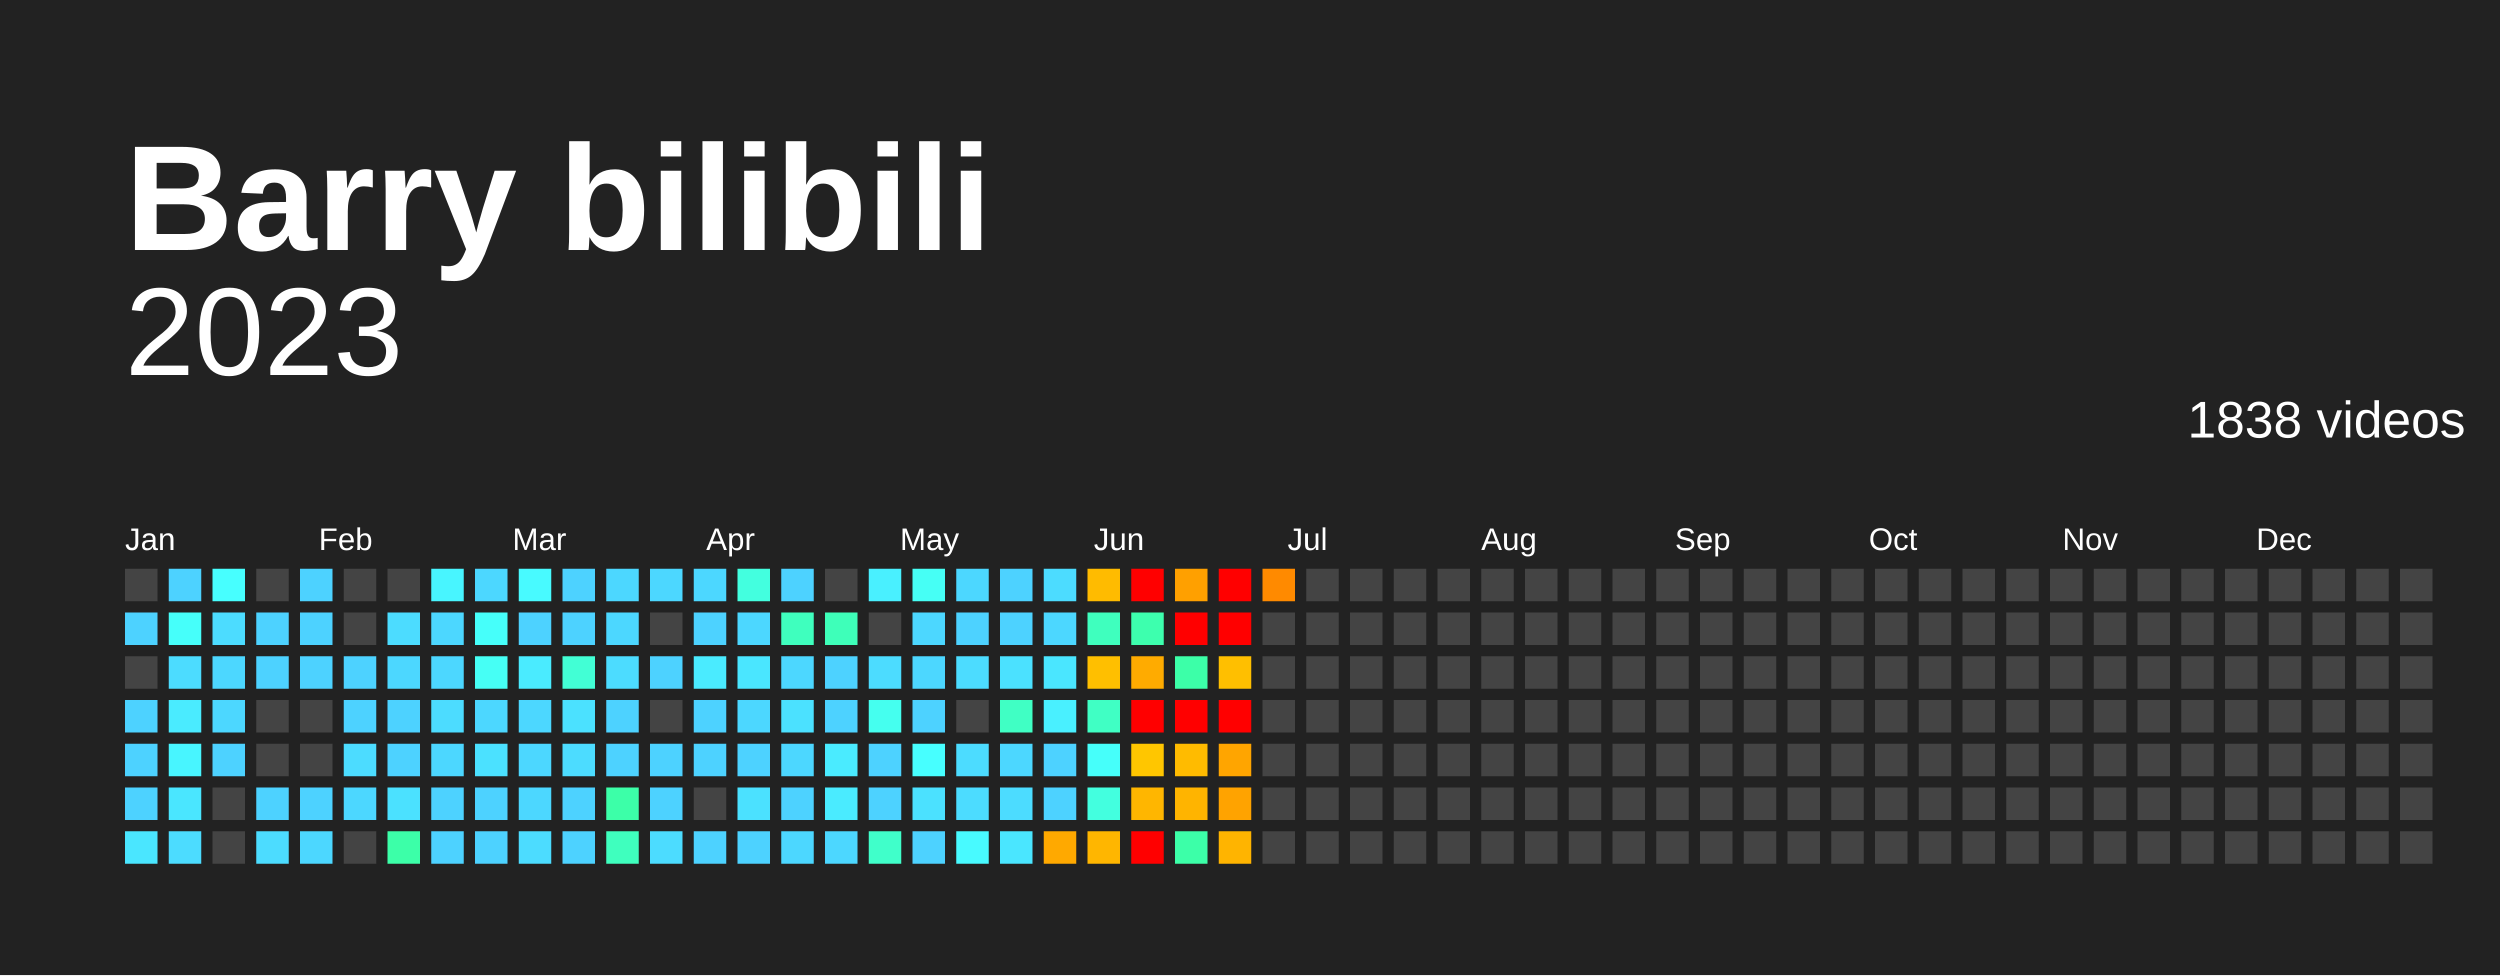
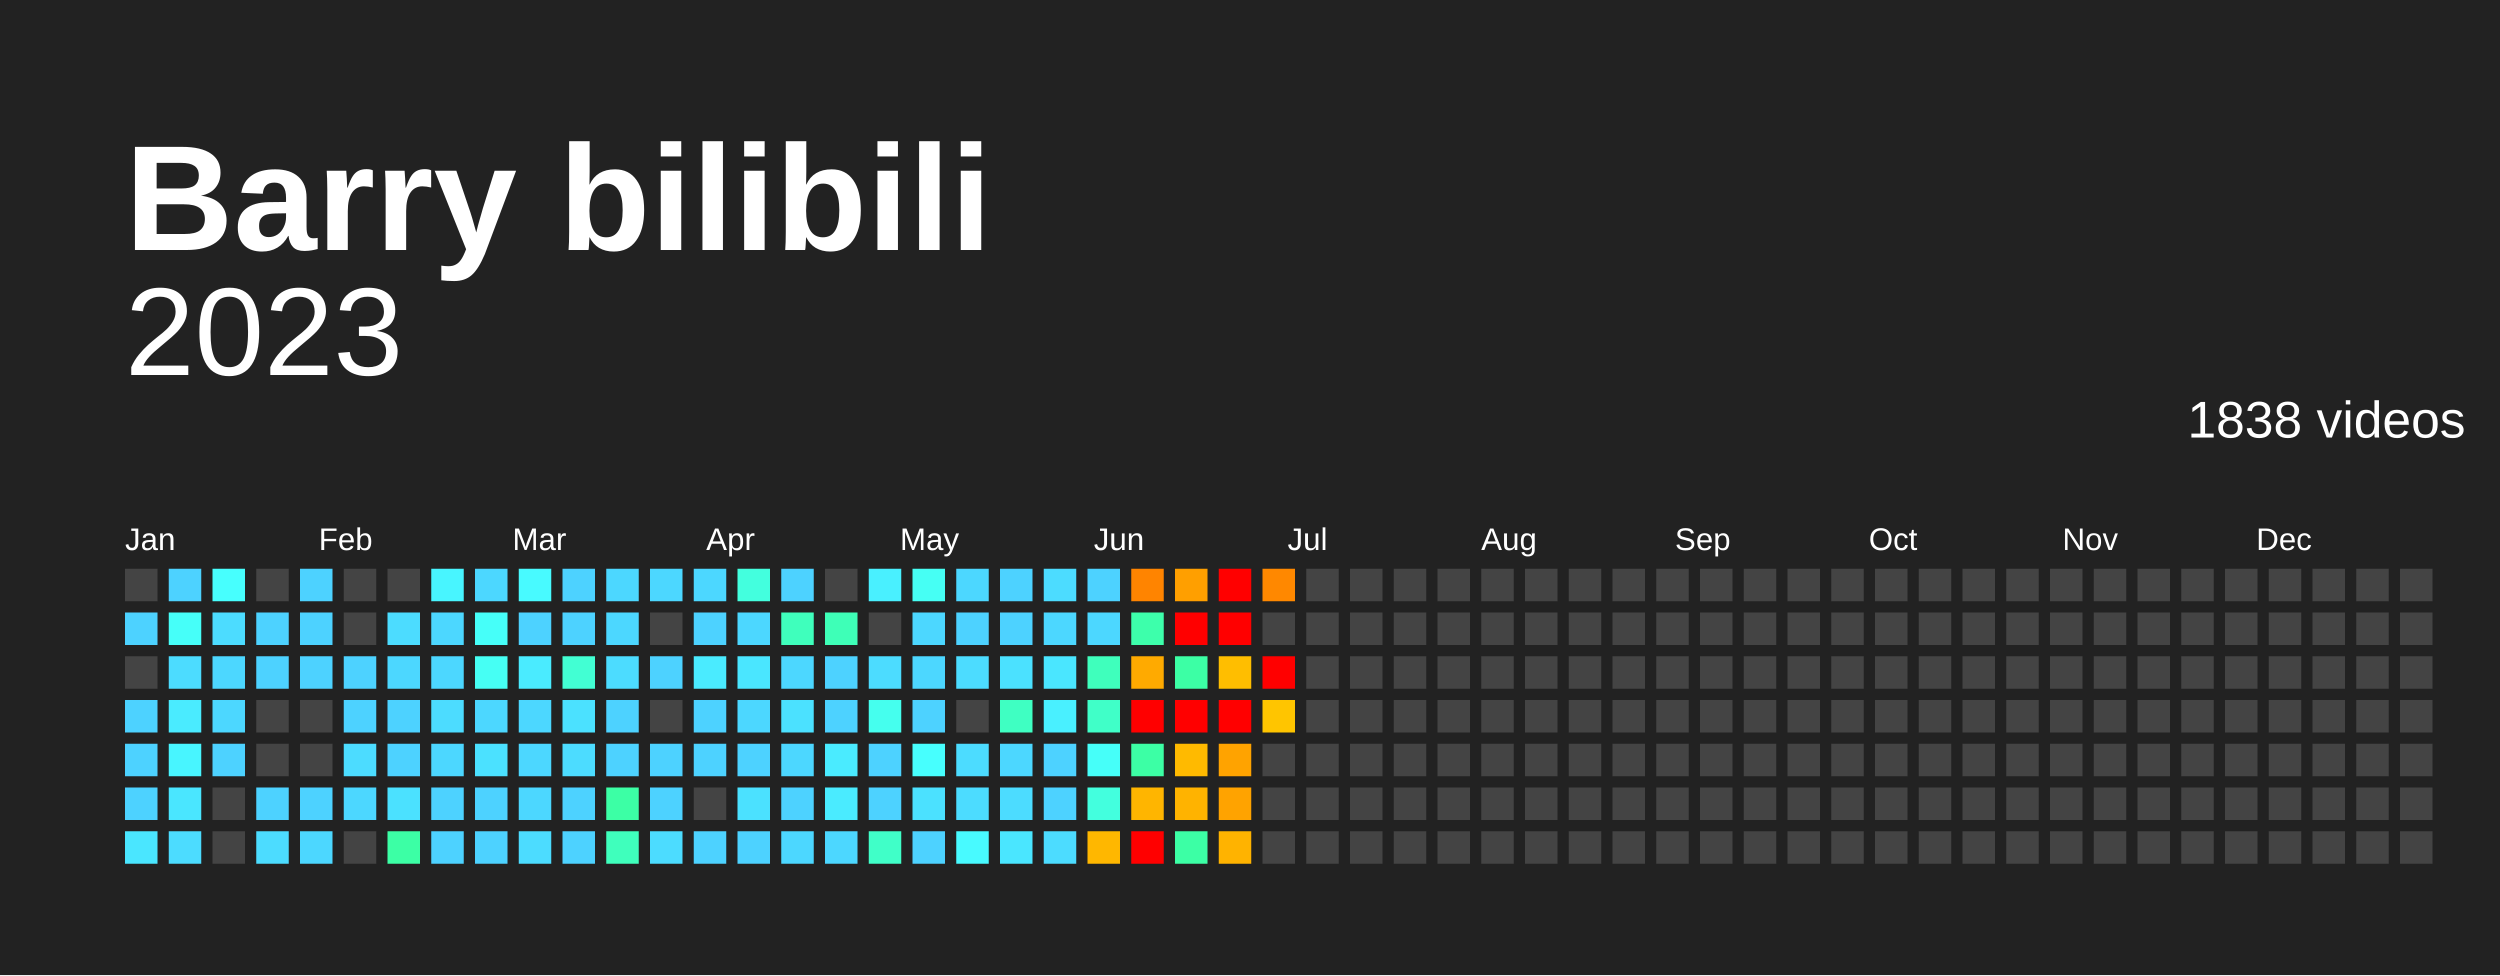
<svg xmlns="http://www.w3.org/2000/svg" baseProfile="full" height="78mm" version="1.1" viewBox="0,0,200,78" width="200mm">
  <defs />
  <rect fill="#222222" height="78" width="200" x="0" y="0" />
  <text fill="#FFFFFF" style="font-size:12px; font-family:Arial; font-weight:bold;" x="10" y="20">Barry bilibili</text>
  <text alignment-baseline="hanging" fill="#FFFFFF" style="font-size:10.0px; font-family:Arial;" x="10" y="30">2023</text>
  <text alignment-baseline="hanging" fill="#FFFFFF" style="font-size:4.125px; font-family:Arial;" x="175" y="35">1838 videos</text>
  <text fill="#FFFFFF" style="font-size:2.5px; font-family:Arial" x="10.0" y="44">Jan</text>
  <text fill="#FFFFFF" style="font-size:2.5px; font-family:Arial" x="25.5" y="44">Feb</text>
  <text fill="#FFFFFF" style="font-size:2.5px; font-family:Arial" x="41.0" y="44">Mar</text>
  <text fill="#FFFFFF" style="font-size:2.5px; font-family:Arial" x="56.5" y="44">Apr</text>
  <text fill="#FFFFFF" style="font-size:2.5px; font-family:Arial" x="72.0" y="44">May</text>
  <text fill="#FFFFFF" style="font-size:2.5px; font-family:Arial" x="87.5" y="44">Jun</text>
  <text fill="#FFFFFF" style="font-size:2.5px; font-family:Arial" x="103.0" y="44">Jul</text>
  <text fill="#FFFFFF" style="font-size:2.5px; font-family:Arial" x="118.5" y="44">Aug</text>
  <text fill="#FFFFFF" style="font-size:2.5px; font-family:Arial" x="134.0" y="44">Sep</text>
  <text fill="#FFFFFF" style="font-size:2.5px; font-family:Arial" x="149.5" y="44">Oct</text>
  <text fill="#FFFFFF" style="font-size:2.5px; font-family:Arial" x="165.0" y="44">Nov</text>
  <text fill="#FFFFFF" style="font-size:2.5px; font-family:Arial" x="180.5" y="44">Dec</text>
  <rect fill="#444444" height="2.6" width="2.6" x="10.0" y="45.5" />
  <rect fill="#4dd2ff" height="2.6" width="2.6" x="10.0" y="49.0" />
  <rect fill="#444444" height="2.6" width="2.6" x="10.0" y="52.5" />
  <rect fill="#4dd2ff" height="2.6" width="2.6" x="10.0" y="56.0" />
  <rect fill="#4dd2ff" height="2.6" width="2.6" x="10.0" y="59.5" />
  <rect fill="#4dd2ff" height="2.6" width="2.6" x="10.0" y="63.0" />
  <rect fill="#4ae6ff" height="2.6" width="2.6" x="10.0" y="66.5" />
  <rect fill="#4dd2ff" height="2.6" width="2.6" x="13.5" y="45.5" />
-   <rect fill="#46fffa" height="2.6" width="2.6" x="13.5" y="49.0" />
+   <rect fill="#46fff9" height="2.6" width="2.6" x="13.5" y="49.0" />
  <rect fill="#4cdcff" height="2.6" width="2.6" x="13.5" y="52.5" />
  <rect fill="#4aebff" height="2.6" width="2.6" x="13.5" y="56.0" />
  <rect fill="#48f5ff" height="2.6" width="2.6" x="13.5" y="59.5" />
  <rect fill="#4ae6ff" height="2.6" width="2.6" x="13.5" y="63.0" />
  <rect fill="#4cdcff" height="2.6" width="2.6" x="13.5" y="66.5" />
-   <rect fill="#47ffff" height="2.6" width="2.6" x="17.0" y="45.5" />
+   <rect fill="#47fffe" height="2.6" width="2.6" x="17.0" y="45.5" />
  <rect fill="#4cdcff" height="2.6" width="2.6" x="17.0" y="49.0" />
  <rect fill="#4cd7ff" height="2.6" width="2.6" x="17.0" y="52.5" />
  <rect fill="#4cd7ff" height="2.6" width="2.6" x="17.0" y="56.0" />
  <rect fill="#4dd2ff" height="2.6" width="2.6" x="17.0" y="59.5" />
  <rect fill="#444444" height="2.6" width="2.6" x="17.0" y="63.0" />
  <rect fill="#444444" height="2.6" width="2.6" x="17.0" y="66.5" />
  <rect fill="#444444" height="2.6" width="2.6" x="20.5" y="45.5" />
  <rect fill="#4dd2ff" height="2.6" width="2.6" x="20.5" y="49.0" />
  <rect fill="#4dd2ff" height="2.6" width="2.6" x="20.5" y="52.5" />
  <rect fill="#444444" height="2.6" width="2.6" x="20.5" y="56.0" />
  <rect fill="#444444" height="2.6" width="2.6" x="20.5" y="59.5" />
  <rect fill="#4dd2ff" height="2.6" width="2.6" x="20.5" y="63.0" />
  <rect fill="#4cdcff" height="2.6" width="2.6" x="20.5" y="66.5" />
  <rect fill="#4dd2ff" height="2.6" width="2.6" x="24.0" y="45.5" />
  <rect fill="#4dd2ff" height="2.6" width="2.6" x="24.0" y="49.0" />
  <rect fill="#4dd2ff" height="2.6" width="2.6" x="24.0" y="52.5" />
  <rect fill="#444444" height="2.6" width="2.6" x="24.0" y="56.0" />
  <rect fill="#444444" height="2.6" width="2.6" x="24.0" y="59.5" />
  <rect fill="#4dd2ff" height="2.6" width="2.6" x="24.0" y="63.0" />
  <rect fill="#4cd7ff" height="2.6" width="2.6" x="24.0" y="66.5" />
  <rect fill="#444444" height="2.6" width="2.6" x="27.5" y="45.5" />
  <rect fill="#444444" height="2.6" width="2.6" x="27.5" y="49.0" />
  <rect fill="#4dd2ff" height="2.6" width="2.6" x="27.5" y="52.5" />
  <rect fill="#4dd2ff" height="2.6" width="2.6" x="27.5" y="56.0" />
  <rect fill="#4cdcff" height="2.6" width="2.6" x="27.5" y="59.5" />
  <rect fill="#4cd7ff" height="2.6" width="2.6" x="27.5" y="63.0" />
  <rect fill="#444444" height="2.6" width="2.6" x="27.5" y="66.5" />
  <rect fill="#444444" height="2.6" width="2.6" x="31.0" y="45.5" />
  <rect fill="#4cdcff" height="2.6" width="2.6" x="31.0" y="49.0" />
  <rect fill="#4cd7ff" height="2.6" width="2.6" x="31.0" y="52.5" />
  <rect fill="#4dd2ff" height="2.6" width="2.6" x="31.0" y="56.0" />
  <rect fill="#4dd2ff" height="2.6" width="2.6" x="31.0" y="59.5" />
  <rect fill="#4be1ff" height="2.6" width="2.6" x="31.0" y="63.0" />
-   <rect fill="#3cffa8" height="2.6" width="2.6" x="31.0" y="66.5" />
+   <rect fill="#3cffa5" height="2.6" width="2.6" x="31.0" y="66.5" />
  <rect fill="#48f5ff" height="2.6" width="2.6" x="34.5" y="45.5" />
  <rect fill="#4cd7ff" height="2.6" width="2.6" x="34.5" y="49.0" />
  <rect fill="#4cd7ff" height="2.6" width="2.6" x="34.5" y="52.5" />
  <rect fill="#4cdcff" height="2.6" width="2.6" x="34.5" y="56.0" />
  <rect fill="#4cd7ff" height="2.6" width="2.6" x="34.5" y="59.5" />
  <rect fill="#4dd2ff" height="2.6" width="2.6" x="34.5" y="63.0" />
  <rect fill="#4dd2ff" height="2.6" width="2.6" x="34.5" y="66.5" />
  <rect fill="#4cd7ff" height="2.6" width="2.6" x="38.0" y="45.5" />
-   <rect fill="#46fffa" height="2.6" width="2.6" x="38.0" y="49.0" />
-   <rect fill="#46fff5" height="2.6" width="2.6" x="38.0" y="52.5" />
+   <rect fill="#46fff9" height="2.6" width="2.6" x="38.0" y="49.0" />
+   <rect fill="#46fff4" height="2.6" width="2.6" x="38.0" y="52.5" />
  <rect fill="#4cd7ff" height="2.6" width="2.6" x="38.0" y="56.0" />
  <rect fill="#4be1ff" height="2.6" width="2.6" x="38.0" y="59.5" />
  <rect fill="#4dd2ff" height="2.6" width="2.6" x="38.0" y="63.0" />
  <rect fill="#4dd2ff" height="2.6" width="2.6" x="38.0" y="66.5" />
  <rect fill="#48faff" height="2.6" width="2.6" x="41.5" y="45.5" />
  <rect fill="#4dd2ff" height="2.6" width="2.6" x="41.5" y="49.0" />
  <rect fill="#4aebff" height="2.6" width="2.6" x="41.5" y="52.5" />
  <rect fill="#4cd7ff" height="2.6" width="2.6" x="41.5" y="56.0" />
  <rect fill="#4cd7ff" height="2.6" width="2.6" x="41.5" y="59.5" />
  <rect fill="#4cd7ff" height="2.6" width="2.6" x="41.5" y="63.0" />
  <rect fill="#4cdcff" height="2.6" width="2.6" x="41.5" y="66.5" />
  <rect fill="#4dd2ff" height="2.6" width="2.6" x="45.0" y="45.5" />
  <rect fill="#4dd2ff" height="2.6" width="2.6" x="45.0" y="49.0" />
-   <rect fill="#42ffd5" height="2.6" width="2.6" x="45.0" y="52.5" />
+   <rect fill="#42ffd3" height="2.6" width="2.6" x="45.0" y="52.5" />
  <rect fill="#4be1ff" height="2.6" width="2.6" x="45.0" y="56.0" />
  <rect fill="#4cdcff" height="2.6" width="2.6" x="45.0" y="59.5" />
  <rect fill="#4dd2ff" height="2.6" width="2.6" x="45.0" y="63.0" />
  <rect fill="#4dd2ff" height="2.6" width="2.6" x="45.0" y="66.5" />
  <rect fill="#4cd7ff" height="2.6" width="2.6" x="48.5" y="45.5" />
  <rect fill="#4cd7ff" height="2.6" width="2.6" x="48.5" y="49.0" />
  <rect fill="#4cdcff" height="2.6" width="2.6" x="48.5" y="52.5" />
  <rect fill="#4dd2ff" height="2.6" width="2.6" x="48.5" y="56.0" />
  <rect fill="#4dd2ff" height="2.6" width="2.6" x="48.5" y="59.5" />
-   <rect fill="#3cffa8" height="2.6" width="2.6" x="48.5" y="63.0" />
-   <rect fill="#3fffbe" height="2.6" width="2.6" x="48.5" y="66.5" />
+   <rect fill="#3cffa5" height="2.6" width="2.6" x="48.5" y="63.0" />
+   <rect fill="#3fffbc" height="2.6" width="2.6" x="48.5" y="66.5" />
  <rect fill="#4cd7ff" height="2.6" width="2.6" x="52.0" y="45.5" />
  <rect fill="#444444" height="2.6" width="2.6" x="52.0" y="49.0" />
  <rect fill="#4dd2ff" height="2.6" width="2.6" x="52.0" y="52.5" />
  <rect fill="#444444" height="2.6" width="2.6" x="52.0" y="56.0" />
  <rect fill="#4dd2ff" height="2.6" width="2.6" x="52.0" y="59.5" />
  <rect fill="#4dd2ff" height="2.6" width="2.6" x="52.0" y="63.0" />
  <rect fill="#4cdcff" height="2.6" width="2.6" x="52.0" y="66.5" />
  <rect fill="#4cd7ff" height="2.6" width="2.6" x="55.5" y="45.5" />
  <rect fill="#4dd2ff" height="2.6" width="2.6" x="55.5" y="49.0" />
  <rect fill="#4aebff" height="2.6" width="2.6" x="55.5" y="52.5" />
  <rect fill="#4dd2ff" height="2.6" width="2.6" x="55.5" y="56.0" />
  <rect fill="#4dd2ff" height="2.6" width="2.6" x="55.5" y="59.5" />
  <rect fill="#444444" height="2.6" width="2.6" x="55.5" y="63.0" />
  <rect fill="#4dd2ff" height="2.6" width="2.6" x="55.5" y="66.5" />
-   <rect fill="#43ffdf" height="2.6" width="2.6" x="59.0" y="45.5" />
+   <rect fill="#43ffde" height="2.6" width="2.6" x="59.0" y="45.5" />
  <rect fill="#4cd7ff" height="2.6" width="2.6" x="59.0" y="49.0" />
  <rect fill="#4ae6ff" height="2.6" width="2.6" x="59.0" y="52.5" />
  <rect fill="#4cd7ff" height="2.6" width="2.6" x="59.0" y="56.0" />
  <rect fill="#4dd2ff" height="2.6" width="2.6" x="59.0" y="59.5" />
  <rect fill="#4be1ff" height="2.6" width="2.6" x="59.0" y="63.0" />
  <rect fill="#4dd2ff" height="2.6" width="2.6" x="59.0" y="66.5" />
  <rect fill="#4dd2ff" height="2.6" width="2.6" x="62.5" y="45.5" />
-   <rect fill="#3fffbe" height="2.6" width="2.6" x="62.5" y="49.0" />
+   <rect fill="#3fffbc" height="2.6" width="2.6" x="62.5" y="49.0" />
  <rect fill="#4cd7ff" height="2.6" width="2.6" x="62.5" y="52.5" />
  <rect fill="#4be1ff" height="2.6" width="2.6" x="62.5" y="56.0" />
  <rect fill="#4cd7ff" height="2.6" width="2.6" x="62.5" y="59.5" />
  <rect fill="#4dd2ff" height="2.6" width="2.6" x="62.5" y="63.0" />
  <rect fill="#4cd7ff" height="2.6" width="2.6" x="62.5" y="66.5" />
  <rect fill="#444444" height="2.6" width="2.6" x="66.0" y="45.5" />
-   <rect fill="#3effb9" height="2.6" width="2.6" x="66.0" y="49.0" />
+   <rect fill="#3effb7" height="2.6" width="2.6" x="66.0" y="49.0" />
  <rect fill="#4dd2ff" height="2.6" width="2.6" x="66.0" y="52.5" />
  <rect fill="#4dd2ff" height="2.6" width="2.6" x="66.0" y="56.0" />
  <rect fill="#4aebff" height="2.6" width="2.6" x="66.0" y="59.5" />
  <rect fill="#4aebff" height="2.6" width="2.6" x="66.0" y="63.0" />
  <rect fill="#4cd7ff" height="2.6" width="2.6" x="66.0" y="66.5" />
  <rect fill="#49f0ff" height="2.6" width="2.6" x="69.5" y="45.5" />
  <rect fill="#444444" height="2.6" width="2.6" x="69.5" y="49.0" />
  <rect fill="#4cdcff" height="2.6" width="2.6" x="69.5" y="52.5" />
-   <rect fill="#45ffef" height="2.6" width="2.6" x="69.5" y="56.0" />
+   <rect fill="#45ffee" height="2.6" width="2.6" x="69.5" y="56.0" />
  <rect fill="#4dd2ff" height="2.6" width="2.6" x="69.5" y="59.5" />
  <rect fill="#4dd2ff" height="2.6" width="2.6" x="69.5" y="63.0" />
-   <rect fill="#40ffca" height="2.6" width="2.6" x="69.5" y="66.5" />
-   <rect fill="#46fff5" height="2.6" width="2.6" x="73.0" y="45.5" />
+   <rect fill="#40ffc8" height="2.6" width="2.6" x="69.5" y="66.5" />
+   <rect fill="#46fff4" height="2.6" width="2.6" x="73.0" y="45.5" />
  <rect fill="#4cd7ff" height="2.6" width="2.6" x="73.0" y="49.0" />
  <rect fill="#4cd7ff" height="2.6" width="2.6" x="73.0" y="52.5" />
  <rect fill="#4dd2ff" height="2.6" width="2.6" x="73.0" y="56.0" />
-   <rect fill="#47ffff" height="2.6" width="2.6" x="73.0" y="59.5" />
+   <rect fill="#47fffe" height="2.6" width="2.6" x="73.0" y="59.5" />
  <rect fill="#4be1ff" height="2.6" width="2.6" x="73.0" y="63.0" />
  <rect fill="#4dd2ff" height="2.6" width="2.6" x="73.0" y="66.5" />
  <rect fill="#4cd7ff" height="2.6" width="2.6" x="76.5" y="45.5" />
  <rect fill="#4dd2ff" height="2.6" width="2.6" x="76.5" y="49.0" />
  <rect fill="#4cdcff" height="2.6" width="2.6" x="76.5" y="52.5" />
  <rect fill="#444444" height="2.6" width="2.6" x="76.5" y="56.0" />
  <rect fill="#4cdcff" height="2.6" width="2.6" x="76.5" y="59.5" />
  <rect fill="#4cdcff" height="2.6" width="2.6" x="76.5" y="63.0" />
  <rect fill="#48faff" height="2.6" width="2.6" x="76.5" y="66.5" />
  <rect fill="#4dd2ff" height="2.6" width="2.6" x="80.0" y="45.5" />
  <rect fill="#4dd2ff" height="2.6" width="2.6" x="80.0" y="49.0" />
  <rect fill="#4be1ff" height="2.6" width="2.6" x="80.0" y="52.5" />
-   <rect fill="#40ffc4" height="2.6" width="2.6" x="80.0" y="56.0" />
+   <rect fill="#3fffc2" height="2.6" width="2.6" x="80.0" y="56.0" />
  <rect fill="#4cd7ff" height="2.6" width="2.6" x="80.0" y="59.5" />
  <rect fill="#4cdcff" height="2.6" width="2.6" x="80.0" y="63.0" />
  <rect fill="#4ae6ff" height="2.6" width="2.6" x="80.0" y="66.5" />
  <rect fill="#4cdcff" height="2.6" width="2.6" x="83.5" y="45.5" />
  <rect fill="#4cd7ff" height="2.6" width="2.6" x="83.5" y="49.0" />
  <rect fill="#4ae6ff" height="2.6" width="2.6" x="83.5" y="52.5" />
  <rect fill="#49f0ff" height="2.6" width="2.6" x="83.5" y="56.0" />
  <rect fill="#4dd2ff" height="2.6" width="2.6" x="83.5" y="59.5" />
  <rect fill="#4dd2ff" height="2.6" width="2.6" x="83.5" y="63.0" />
-   <rect fill="#ffa900" height="2.6" width="2.6" x="83.5" y="66.5" />
-   <rect fill="#ffbb00" height="2.6" width="2.6" x="87.0" y="45.5" />
-   <rect fill="#3fffbe" height="2.6" width="2.6" x="87.0" y="49.0" />
-   <rect fill="#ffbf00" height="2.6" width="2.6" x="87.0" y="52.5" />
-   <rect fill="#40ffc4" height="2.6" width="2.6" x="87.0" y="56.0" />
-   <rect fill="#46fffa" height="2.6" width="2.6" x="87.0" y="59.5" />
-   <rect fill="#43ffdf" height="2.6" width="2.6" x="87.0" y="63.0" />
-   <rect fill="#ffb600" height="2.6" width="2.6" x="87.0" y="66.5" />
-   <rect fill="red" height="2.6" width="2.6" x="90.5" y="45.5" />
-   <rect fill="#3dffae" height="2.6" width="2.6" x="90.5" y="49.0" />
-   <rect fill="#ffab00" height="2.6" width="2.6" x="90.5" y="52.5" />
+   <rect fill="#4cdcff" height="2.6" width="2.6" x="83.5" y="66.5" />
+   <rect fill="#4dd2ff" height="2.6" width="2.6" x="87.0" y="45.5" />
+   <rect fill="#4cd7ff" height="2.6" width="2.6" x="87.0" y="49.0" />
+   <rect fill="#3fffbc" height="2.6" width="2.6" x="87.0" y="52.5" />
+   <rect fill="#40ffc8" height="2.6" width="2.6" x="87.0" y="56.0" />
+   <rect fill="#46fff9" height="2.6" width="2.6" x="87.0" y="59.5" />
+   <rect fill="#43ffde" height="2.6" width="2.6" x="87.0" y="63.0" />
+   <rect fill="#ffb700" height="2.6" width="2.6" x="87.0" y="66.5" />
+   <rect fill="#ff8400" height="2.6" width="2.6" x="90.5" y="45.5" />
+   <rect fill="#3dffab" height="2.6" width="2.6" x="90.5" y="49.0" />
+   <rect fill="#ffaa00" height="2.6" width="2.6" x="90.5" y="52.5" />
  <rect fill="red" height="2.6" width="2.6" x="90.5" y="56.0" />
-   <rect fill="#ffc600" height="2.6" width="2.6" x="90.5" y="59.5" />
-   <rect fill="#ffb600" height="2.6" width="2.6" x="90.5" y="63.0" />
+   <rect fill="#3cffa5" height="2.6" width="2.6" x="90.5" y="59.5" />
+   <rect fill="#ffb500" height="2.6" width="2.6" x="90.5" y="63.0" />
  <rect fill="red" height="2.6" width="2.6" x="90.5" y="66.5" />
-   <rect fill="#ffa000" height="2.6" width="2.6" x="94.0" y="45.5" />
+   <rect fill="#ff9f00" height="2.6" width="2.6" x="94.0" y="45.5" />
  <rect fill="red" height="2.6" width="2.6" x="94.0" y="49.0" />
-   <rect fill="#3cffa8" height="2.6" width="2.6" x="94.0" y="52.5" />
+   <rect fill="#3cffa5" height="2.6" width="2.6" x="94.0" y="52.5" />
  <rect fill="red" height="2.6" width="2.6" x="94.0" y="56.0" />
-   <rect fill="#ffbb00" height="2.6" width="2.6" x="94.0" y="59.5" />
-   <rect fill="#ffb400" height="2.6" width="2.6" x="94.0" y="63.0" />
-   <rect fill="#3cffa8" height="2.6" width="2.6" x="94.0" y="66.5" />
+   <rect fill="#ffba00" height="2.6" width="2.6" x="94.0" y="59.5" />
+   <rect fill="#ffb300" height="2.6" width="2.6" x="94.0" y="63.0" />
+   <rect fill="#3cffa5" height="2.6" width="2.6" x="94.0" y="66.5" />
  <rect fill="red" height="2.6" width="2.6" x="97.5" y="45.5" />
  <rect fill="red" height="2.6" width="2.6" x="97.5" y="49.0" />
-   <rect fill="#ffbf00" height="2.6" width="2.6" x="97.5" y="52.5" />
+   <rect fill="#ffbe00" height="2.6" width="2.6" x="97.5" y="52.5" />
  <rect fill="red" height="2.6" width="2.6" x="97.5" y="56.0" />
-   <rect fill="#ffa500" height="2.6" width="2.6" x="97.5" y="59.5" />
+   <rect fill="#ffa300" height="2.6" width="2.6" x="97.5" y="59.5" />
  <rect fill="#ffa300" height="2.6" width="2.6" x="97.5" y="63.0" />
-   <rect fill="#ffb400" height="2.6" width="2.6" x="97.5" y="66.5" />
-   <rect fill="#ff8a00" height="2.6" width="2.6" x="101.0" y="45.5" />
+   <rect fill="#ffb300" height="2.6" width="2.6" x="97.5" y="66.5" />
+   <rect fill="#ff8800" height="2.6" width="2.6" x="101.0" y="45.5" />
  <rect fill="#444444" height="2.6" width="2.6" x="101.0" y="49.0" />
-   <rect fill="#444444" height="2.6" width="2.6" x="101.0" y="52.5" />
-   <rect fill="#444444" height="2.6" width="2.6" x="101.0" y="56.0" />
+   <rect fill="red" height="2.6" width="2.6" x="101.0" y="52.5" />
+   <rect fill="#ffc500" height="2.6" width="2.6" x="101.0" y="56.0" />
  <rect fill="#444444" height="2.6" width="2.6" x="101.0" y="59.5" />
  <rect fill="#444444" height="2.6" width="2.6" x="101.0" y="63.0" />
  <rect fill="#444444" height="2.6" width="2.6" x="101.0" y="66.5" />
  <rect fill="#444444" height="2.6" width="2.6" x="104.5" y="45.5" />
  <rect fill="#444444" height="2.6" width="2.6" x="104.5" y="49.0" />
  <rect fill="#444444" height="2.6" width="2.6" x="104.5" y="52.5" />
  <rect fill="#444444" height="2.6" width="2.6" x="104.5" y="56.0" />
  <rect fill="#444444" height="2.6" width="2.6" x="104.5" y="59.5" />
  <rect fill="#444444" height="2.6" width="2.6" x="104.5" y="63.0" />
  <rect fill="#444444" height="2.6" width="2.6" x="104.5" y="66.5" />
  <rect fill="#444444" height="2.6" width="2.6" x="108.0" y="45.5" />
  <rect fill="#444444" height="2.6" width="2.6" x="108.0" y="49.0" />
  <rect fill="#444444" height="2.6" width="2.6" x="108.0" y="52.5" />
  <rect fill="#444444" height="2.6" width="2.6" x="108.0" y="56.0" />
  <rect fill="#444444" height="2.6" width="2.6" x="108.0" y="59.5" />
  <rect fill="#444444" height="2.6" width="2.6" x="108.0" y="63.0" />
  <rect fill="#444444" height="2.6" width="2.6" x="108.0" y="66.5" />
  <rect fill="#444444" height="2.6" width="2.6" x="111.5" y="45.5" />
  <rect fill="#444444" height="2.6" width="2.6" x="111.5" y="49.0" />
  <rect fill="#444444" height="2.6" width="2.6" x="111.5" y="52.5" />
  <rect fill="#444444" height="2.6" width="2.6" x="111.5" y="56.0" />
  <rect fill="#444444" height="2.6" width="2.6" x="111.5" y="59.5" />
  <rect fill="#444444" height="2.6" width="2.6" x="111.5" y="63.0" />
  <rect fill="#444444" height="2.6" width="2.6" x="111.5" y="66.5" />
  <rect fill="#444444" height="2.6" width="2.6" x="115.0" y="45.5" />
  <rect fill="#444444" height="2.6" width="2.6" x="115.0" y="49.0" />
  <rect fill="#444444" height="2.6" width="2.6" x="115.0" y="52.5" />
  <rect fill="#444444" height="2.6" width="2.6" x="115.0" y="56.0" />
  <rect fill="#444444" height="2.6" width="2.6" x="115.0" y="59.5" />
  <rect fill="#444444" height="2.6" width="2.6" x="115.0" y="63.0" />
  <rect fill="#444444" height="2.6" width="2.6" x="115.0" y="66.5" />
  <rect fill="#444444" height="2.6" width="2.6" x="118.5" y="45.5" />
  <rect fill="#444444" height="2.6" width="2.6" x="118.5" y="49.0" />
  <rect fill="#444444" height="2.6" width="2.6" x="118.5" y="52.5" />
  <rect fill="#444444" height="2.6" width="2.6" x="118.5" y="56.0" />
  <rect fill="#444444" height="2.6" width="2.6" x="118.5" y="59.5" />
  <rect fill="#444444" height="2.6" width="2.6" x="118.5" y="63.0" />
  <rect fill="#444444" height="2.6" width="2.6" x="118.5" y="66.5" />
  <rect fill="#444444" height="2.6" width="2.6" x="122.0" y="45.5" />
  <rect fill="#444444" height="2.6" width="2.6" x="122.0" y="49.0" />
  <rect fill="#444444" height="2.6" width="2.6" x="122.0" y="52.5" />
  <rect fill="#444444" height="2.6" width="2.6" x="122.0" y="56.0" />
  <rect fill="#444444" height="2.6" width="2.6" x="122.0" y="59.5" />
  <rect fill="#444444" height="2.6" width="2.6" x="122.0" y="63.0" />
  <rect fill="#444444" height="2.6" width="2.6" x="122.0" y="66.5" />
  <rect fill="#444444" height="2.6" width="2.6" x="125.5" y="45.5" />
  <rect fill="#444444" height="2.6" width="2.6" x="125.5" y="49.0" />
  <rect fill="#444444" height="2.6" width="2.6" x="125.5" y="52.5" />
  <rect fill="#444444" height="2.6" width="2.6" x="125.5" y="56.0" />
  <rect fill="#444444" height="2.6" width="2.6" x="125.5" y="59.5" />
  <rect fill="#444444" height="2.6" width="2.6" x="125.5" y="63.0" />
  <rect fill="#444444" height="2.6" width="2.6" x="125.5" y="66.5" />
  <rect fill="#444444" height="2.6" width="2.6" x="129.0" y="45.5" />
  <rect fill="#444444" height="2.6" width="2.6" x="129.0" y="49.0" />
  <rect fill="#444444" height="2.6" width="2.6" x="129.0" y="52.5" />
  <rect fill="#444444" height="2.6" width="2.6" x="129.0" y="56.0" />
  <rect fill="#444444" height="2.6" width="2.6" x="129.0" y="59.5" />
  <rect fill="#444444" height="2.6" width="2.6" x="129.0" y="63.0" />
  <rect fill="#444444" height="2.6" width="2.6" x="129.0" y="66.5" />
  <rect fill="#444444" height="2.6" width="2.6" x="132.5" y="45.5" />
  <rect fill="#444444" height="2.6" width="2.6" x="132.5" y="49.0" />
  <rect fill="#444444" height="2.6" width="2.6" x="132.5" y="52.5" />
  <rect fill="#444444" height="2.6" width="2.6" x="132.5" y="56.0" />
  <rect fill="#444444" height="2.6" width="2.6" x="132.5" y="59.5" />
  <rect fill="#444444" height="2.6" width="2.6" x="132.5" y="63.0" />
  <rect fill="#444444" height="2.6" width="2.6" x="132.5" y="66.5" />
  <rect fill="#444444" height="2.6" width="2.6" x="136.0" y="45.5" />
  <rect fill="#444444" height="2.6" width="2.6" x="136.0" y="49.0" />
  <rect fill="#444444" height="2.6" width="2.6" x="136.0" y="52.5" />
  <rect fill="#444444" height="2.6" width="2.6" x="136.0" y="56.0" />
  <rect fill="#444444" height="2.6" width="2.6" x="136.0" y="59.5" />
  <rect fill="#444444" height="2.6" width="2.6" x="136.0" y="63.0" />
  <rect fill="#444444" height="2.6" width="2.6" x="136.0" y="66.5" />
  <rect fill="#444444" height="2.6" width="2.6" x="139.5" y="45.5" />
  <rect fill="#444444" height="2.6" width="2.6" x="139.5" y="49.0" />
  <rect fill="#444444" height="2.6" width="2.6" x="139.5" y="52.5" />
  <rect fill="#444444" height="2.6" width="2.6" x="139.5" y="56.0" />
  <rect fill="#444444" height="2.6" width="2.6" x="139.5" y="59.5" />
  <rect fill="#444444" height="2.6" width="2.6" x="139.5" y="63.0" />
  <rect fill="#444444" height="2.6" width="2.6" x="139.5" y="66.5" />
  <rect fill="#444444" height="2.6" width="2.6" x="143.0" y="45.5" />
  <rect fill="#444444" height="2.6" width="2.6" x="143.0" y="49.0" />
  <rect fill="#444444" height="2.6" width="2.6" x="143.0" y="52.5" />
  <rect fill="#444444" height="2.6" width="2.6" x="143.0" y="56.0" />
  <rect fill="#444444" height="2.6" width="2.6" x="143.0" y="59.5" />
  <rect fill="#444444" height="2.6" width="2.6" x="143.0" y="63.0" />
  <rect fill="#444444" height="2.6" width="2.6" x="143.0" y="66.5" />
  <rect fill="#444444" height="2.6" width="2.6" x="146.5" y="45.5" />
  <rect fill="#444444" height="2.6" width="2.6" x="146.5" y="49.0" />
  <rect fill="#444444" height="2.6" width="2.6" x="146.5" y="52.5" />
  <rect fill="#444444" height="2.6" width="2.6" x="146.5" y="56.0" />
  <rect fill="#444444" height="2.6" width="2.6" x="146.5" y="59.5" />
  <rect fill="#444444" height="2.6" width="2.6" x="146.5" y="63.0" />
  <rect fill="#444444" height="2.6" width="2.6" x="146.5" y="66.5" />
  <rect fill="#444444" height="2.6" width="2.6" x="150.0" y="45.5" />
  <rect fill="#444444" height="2.6" width="2.6" x="150.0" y="49.0" />
  <rect fill="#444444" height="2.6" width="2.6" x="150.0" y="52.5" />
  <rect fill="#444444" height="2.6" width="2.6" x="150.0" y="56.0" />
  <rect fill="#444444" height="2.6" width="2.6" x="150.0" y="59.5" />
  <rect fill="#444444" height="2.6" width="2.6" x="150.0" y="63.0" />
  <rect fill="#444444" height="2.6" width="2.6" x="150.0" y="66.5" />
  <rect fill="#444444" height="2.6" width="2.6" x="153.5" y="45.5" />
  <rect fill="#444444" height="2.6" width="2.6" x="153.5" y="49.0" />
  <rect fill="#444444" height="2.6" width="2.6" x="153.5" y="52.5" />
  <rect fill="#444444" height="2.6" width="2.6" x="153.5" y="56.0" />
  <rect fill="#444444" height="2.6" width="2.6" x="153.5" y="59.5" />
  <rect fill="#444444" height="2.6" width="2.6" x="153.5" y="63.0" />
  <rect fill="#444444" height="2.6" width="2.6" x="153.5" y="66.5" />
  <rect fill="#444444" height="2.6" width="2.6" x="157.0" y="45.5" />
  <rect fill="#444444" height="2.6" width="2.6" x="157.0" y="49.0" />
  <rect fill="#444444" height="2.6" width="2.6" x="157.0" y="52.5" />
  <rect fill="#444444" height="2.6" width="2.6" x="157.0" y="56.0" />
  <rect fill="#444444" height="2.6" width="2.6" x="157.0" y="59.5" />
  <rect fill="#444444" height="2.6" width="2.6" x="157.0" y="63.0" />
  <rect fill="#444444" height="2.6" width="2.6" x="157.0" y="66.5" />
  <rect fill="#444444" height="2.6" width="2.6" x="160.5" y="45.5" />
  <rect fill="#444444" height="2.6" width="2.6" x="160.5" y="49.0" />
  <rect fill="#444444" height="2.6" width="2.6" x="160.5" y="52.5" />
  <rect fill="#444444" height="2.6" width="2.6" x="160.5" y="56.0" />
  <rect fill="#444444" height="2.6" width="2.6" x="160.5" y="59.5" />
  <rect fill="#444444" height="2.6" width="2.6" x="160.5" y="63.0" />
  <rect fill="#444444" height="2.6" width="2.6" x="160.5" y="66.5" />
  <rect fill="#444444" height="2.6" width="2.6" x="164.0" y="45.5" />
  <rect fill="#444444" height="2.6" width="2.6" x="164.0" y="49.0" />
  <rect fill="#444444" height="2.6" width="2.6" x="164.0" y="52.5" />
  <rect fill="#444444" height="2.6" width="2.6" x="164.0" y="56.0" />
  <rect fill="#444444" height="2.6" width="2.6" x="164.0" y="59.5" />
  <rect fill="#444444" height="2.6" width="2.6" x="164.0" y="63.0" />
  <rect fill="#444444" height="2.6" width="2.6" x="164.0" y="66.5" />
  <rect fill="#444444" height="2.6" width="2.6" x="167.5" y="45.5" />
  <rect fill="#444444" height="2.6" width="2.6" x="167.5" y="49.0" />
  <rect fill="#444444" height="2.6" width="2.6" x="167.5" y="52.5" />
  <rect fill="#444444" height="2.6" width="2.6" x="167.5" y="56.0" />
  <rect fill="#444444" height="2.6" width="2.6" x="167.5" y="59.5" />
  <rect fill="#444444" height="2.6" width="2.6" x="167.5" y="63.0" />
  <rect fill="#444444" height="2.6" width="2.6" x="167.5" y="66.5" />
  <rect fill="#444444" height="2.6" width="2.6" x="171.0" y="45.5" />
  <rect fill="#444444" height="2.6" width="2.6" x="171.0" y="49.0" />
  <rect fill="#444444" height="2.6" width="2.6" x="171.0" y="52.5" />
  <rect fill="#444444" height="2.6" width="2.6" x="171.0" y="56.0" />
  <rect fill="#444444" height="2.6" width="2.6" x="171.0" y="59.5" />
  <rect fill="#444444" height="2.6" width="2.6" x="171.0" y="63.0" />
  <rect fill="#444444" height="2.6" width="2.6" x="171.0" y="66.5" />
  <rect fill="#444444" height="2.6" width="2.6" x="174.5" y="45.5" />
  <rect fill="#444444" height="2.6" width="2.6" x="174.5" y="49.0" />
  <rect fill="#444444" height="2.6" width="2.6" x="174.5" y="52.5" />
  <rect fill="#444444" height="2.6" width="2.6" x="174.5" y="56.0" />
  <rect fill="#444444" height="2.6" width="2.6" x="174.5" y="59.5" />
  <rect fill="#444444" height="2.6" width="2.6" x="174.5" y="63.0" />
  <rect fill="#444444" height="2.6" width="2.6" x="174.5" y="66.5" />
  <rect fill="#444444" height="2.6" width="2.6" x="178.0" y="45.5" />
  <rect fill="#444444" height="2.6" width="2.6" x="178.0" y="49.0" />
  <rect fill="#444444" height="2.6" width="2.6" x="178.0" y="52.5" />
  <rect fill="#444444" height="2.6" width="2.6" x="178.0" y="56.0" />
  <rect fill="#444444" height="2.6" width="2.6" x="178.0" y="59.5" />
  <rect fill="#444444" height="2.6" width="2.6" x="178.0" y="63.0" />
  <rect fill="#444444" height="2.6" width="2.6" x="178.0" y="66.5" />
  <rect fill="#444444" height="2.6" width="2.6" x="181.5" y="45.5" />
  <rect fill="#444444" height="2.6" width="2.6" x="181.5" y="49.0" />
  <rect fill="#444444" height="2.6" width="2.6" x="181.5" y="52.5" />
  <rect fill="#444444" height="2.6" width="2.6" x="181.5" y="56.0" />
  <rect fill="#444444" height="2.6" width="2.6" x="181.5" y="59.5" />
  <rect fill="#444444" height="2.6" width="2.6" x="181.5" y="63.0" />
  <rect fill="#444444" height="2.6" width="2.6" x="181.5" y="66.5" />
  <rect fill="#444444" height="2.6" width="2.6" x="185.0" y="45.5" />
  <rect fill="#444444" height="2.6" width="2.6" x="185.0" y="49.0" />
  <rect fill="#444444" height="2.6" width="2.6" x="185.0" y="52.5" />
  <rect fill="#444444" height="2.6" width="2.6" x="185.0" y="56.0" />
  <rect fill="#444444" height="2.6" width="2.6" x="185.0" y="59.5" />
  <rect fill="#444444" height="2.6" width="2.6" x="185.0" y="63.0" />
  <rect fill="#444444" height="2.6" width="2.6" x="185.0" y="66.5" />
  <rect fill="#444444" height="2.6" width="2.6" x="188.5" y="45.5" />
  <rect fill="#444444" height="2.6" width="2.6" x="188.5" y="49.0" />
  <rect fill="#444444" height="2.6" width="2.6" x="188.5" y="52.5" />
  <rect fill="#444444" height="2.6" width="2.6" x="188.5" y="56.0" />
  <rect fill="#444444" height="2.6" width="2.6" x="188.5" y="59.5" />
  <rect fill="#444444" height="2.6" width="2.6" x="188.5" y="63.0" />
  <rect fill="#444444" height="2.6" width="2.6" x="188.5" y="66.5" />
  <rect fill="#444444" height="2.6" width="2.6" x="192.0" y="45.5" />
  <rect fill="#444444" height="2.6" width="2.6" x="192.0" y="49.0" />
  <rect fill="#444444" height="2.6" width="2.6" x="192.0" y="52.5" />
  <rect fill="#444444" height="2.6" width="2.6" x="192.0" y="56.0" />
  <rect fill="#444444" height="2.6" width="2.6" x="192.0" y="59.5" />
  <rect fill="#444444" height="2.6" width="2.6" x="192.0" y="63.0" />
  <rect fill="#444444" height="2.6" width="2.6" x="192.0" y="66.5" />
</svg>
